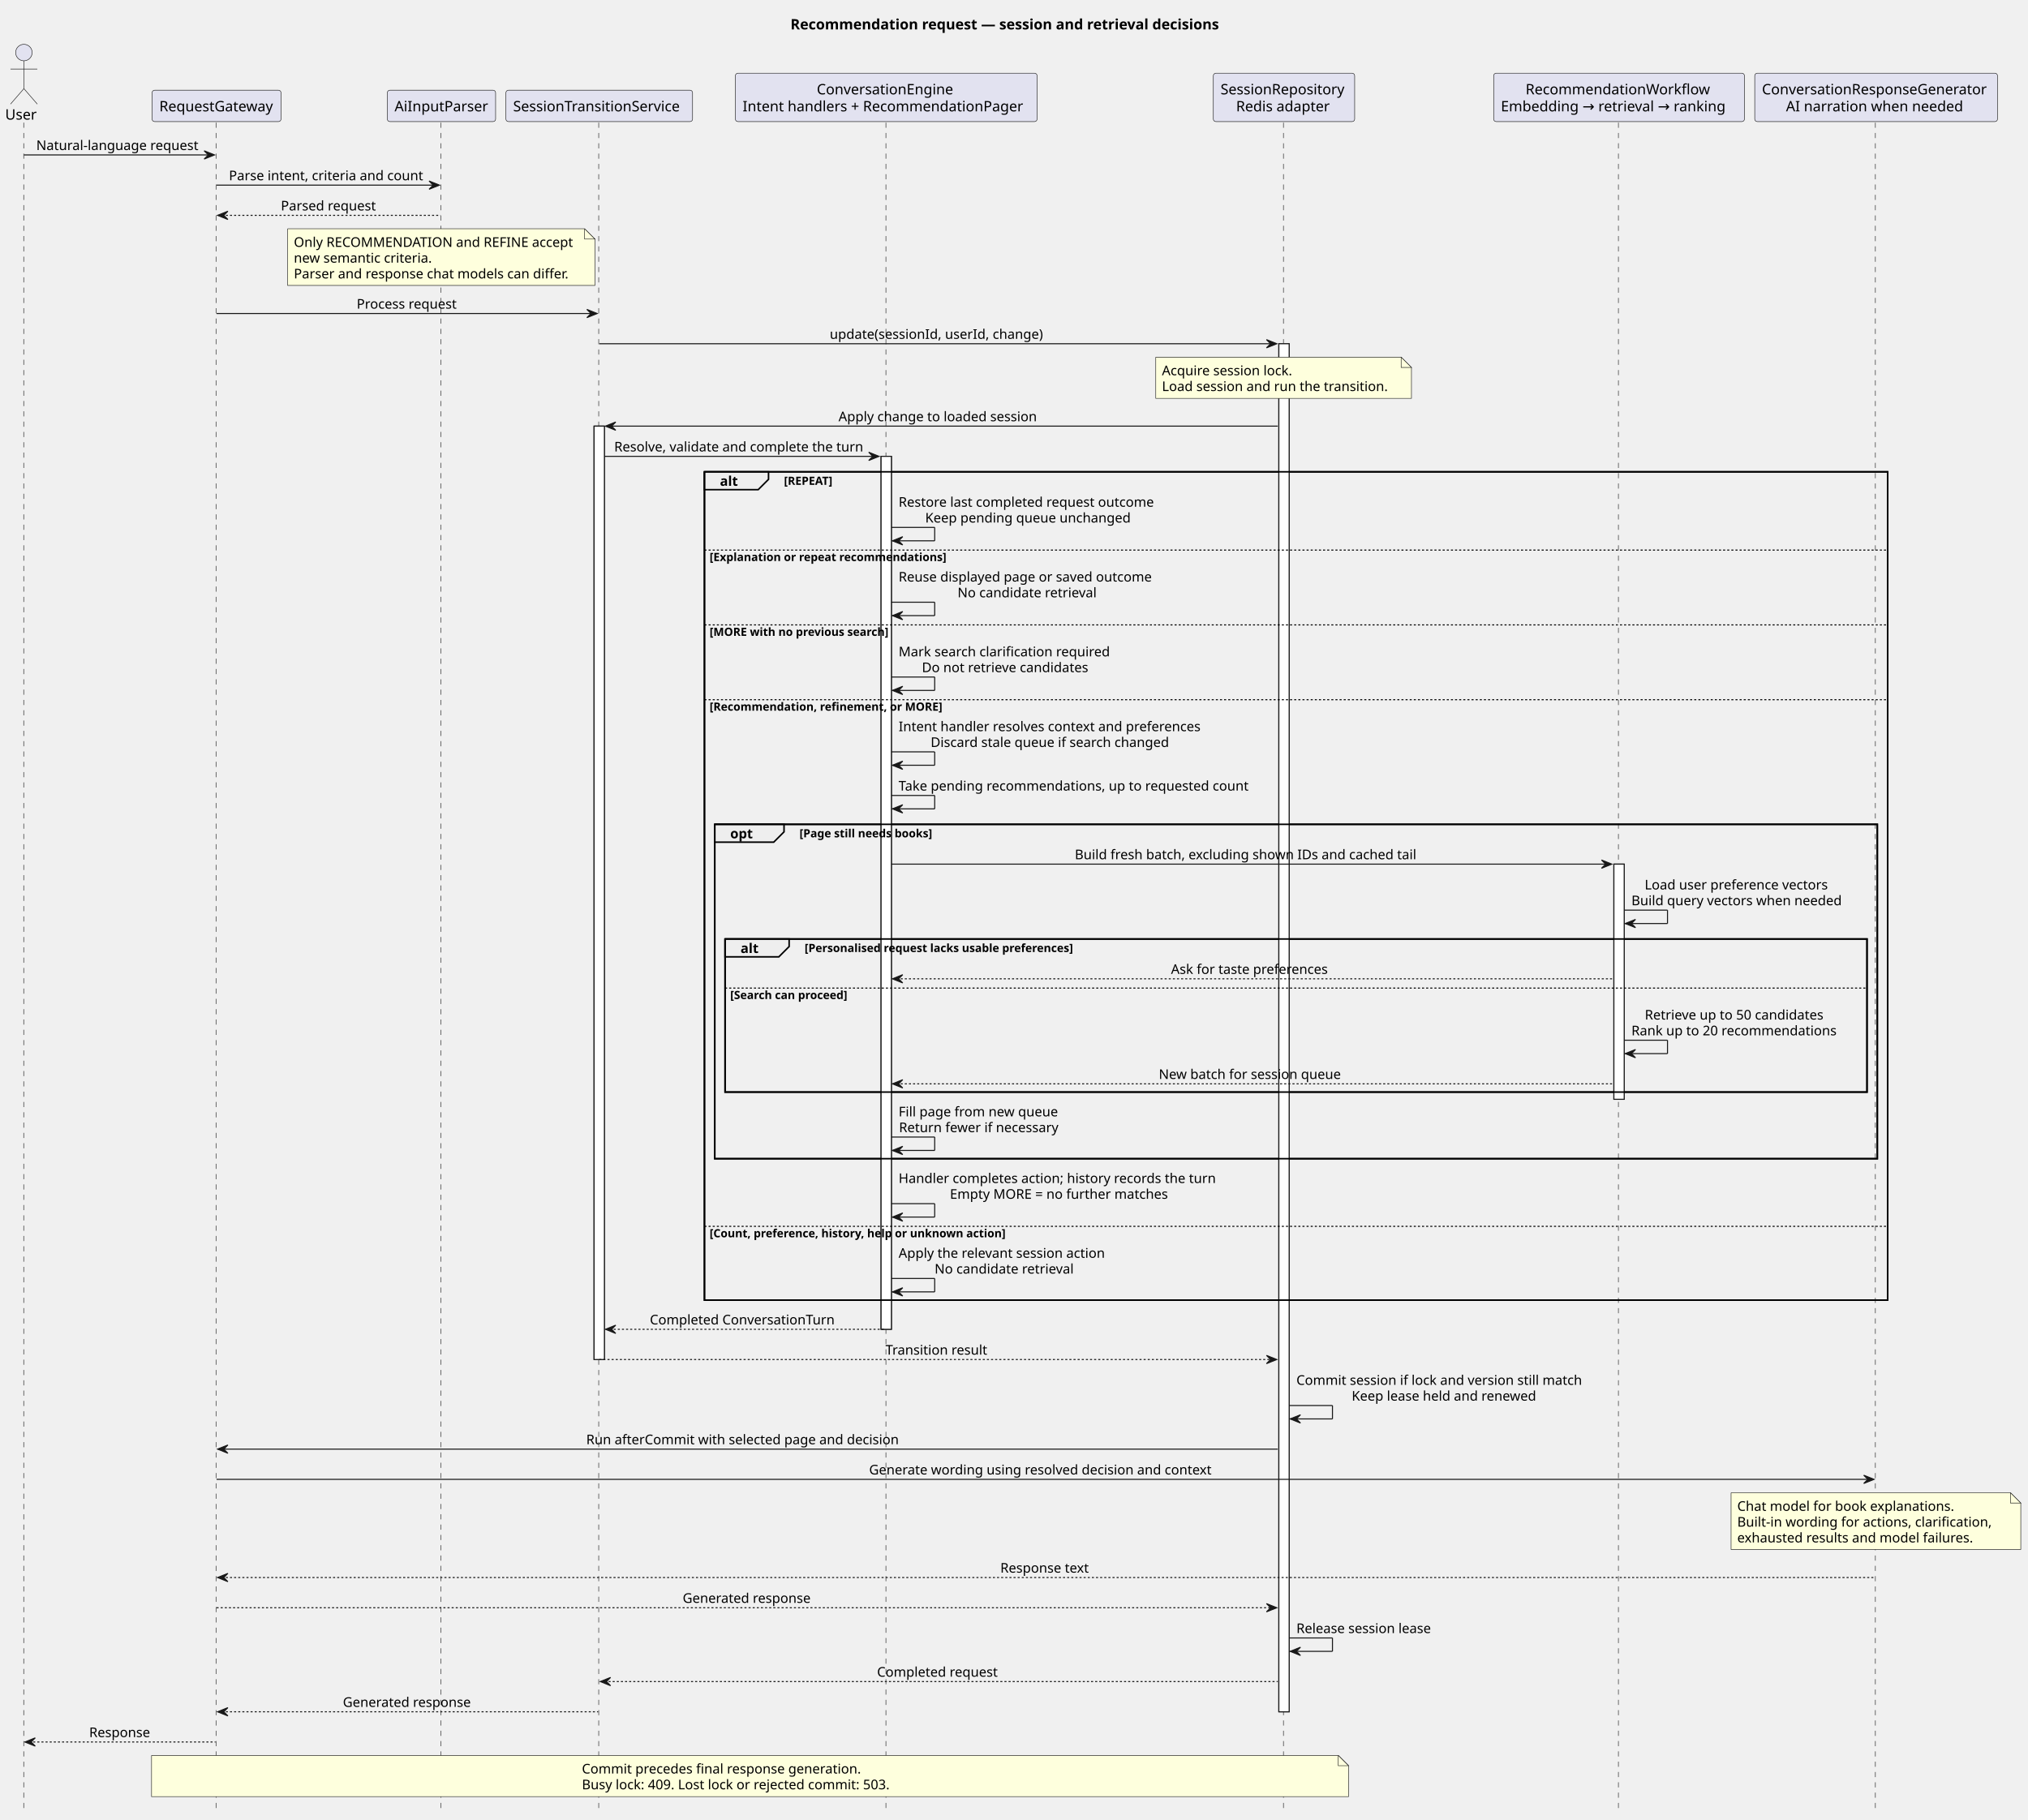
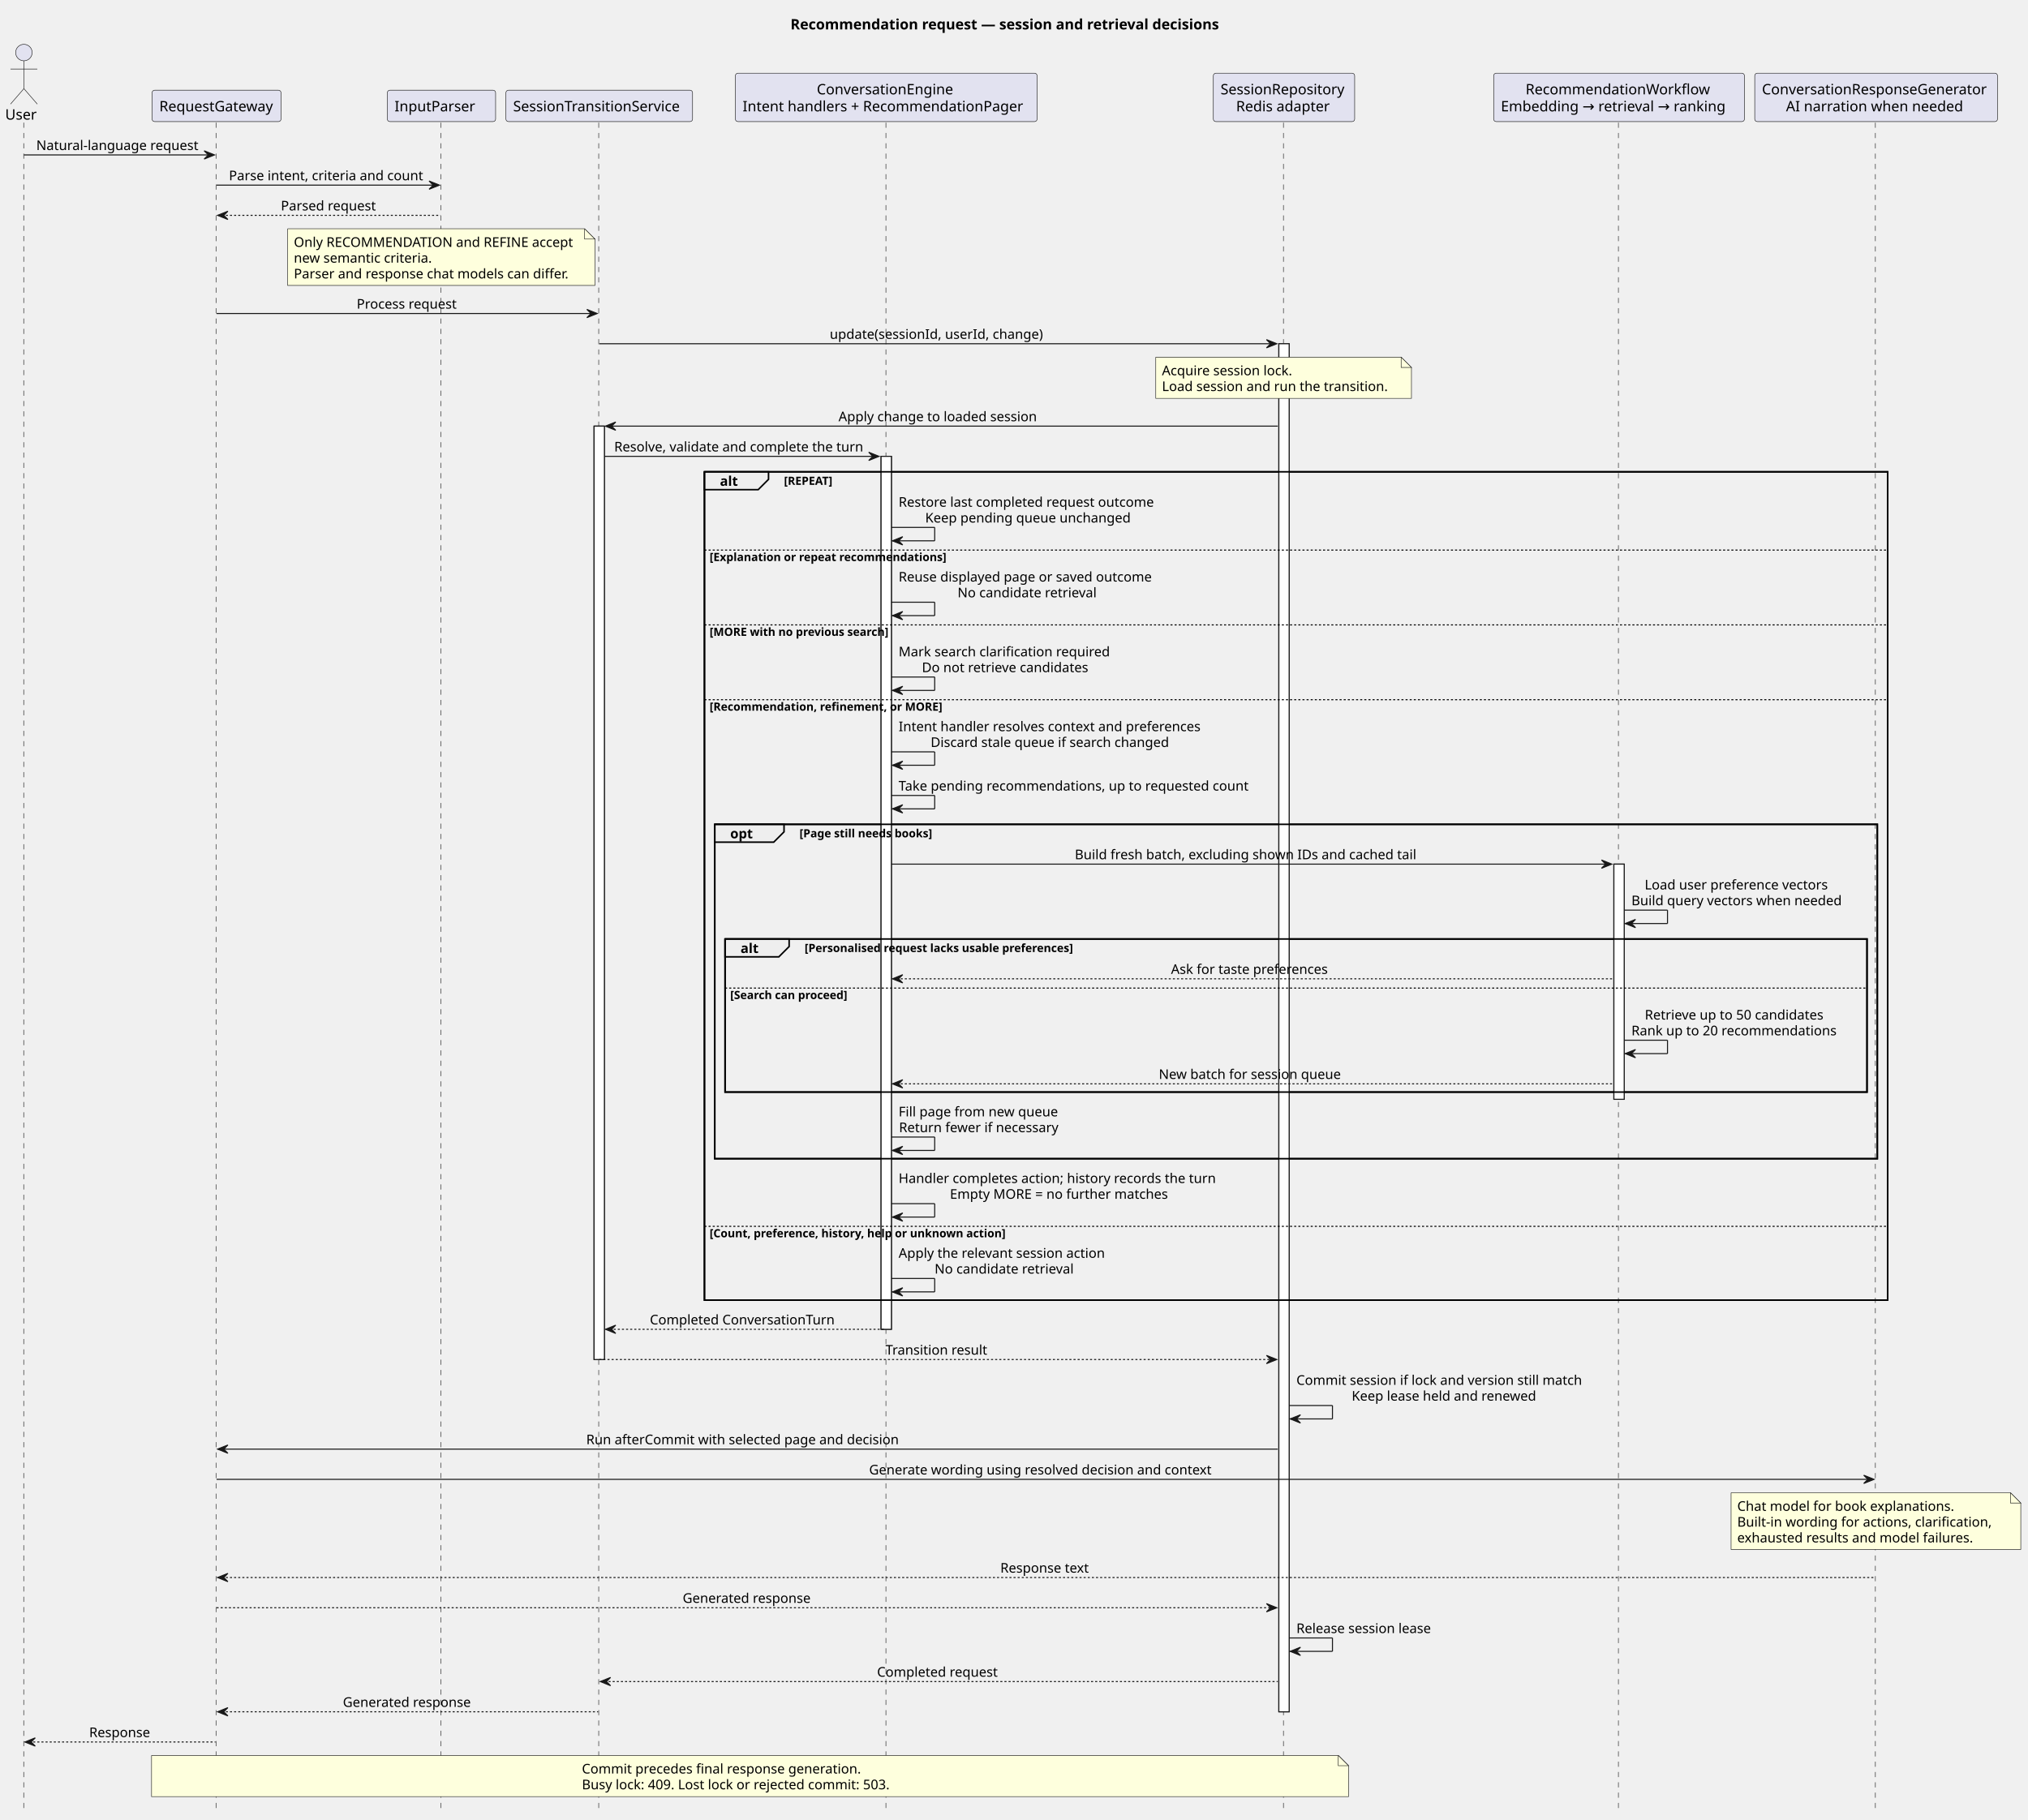
<svg xmlns="http://www.w3.org/2000/svg" contentStyleType="text/css" data-diagram-type="SEQUENCE" height="1765px" preserveAspectRatio="none" style="width:1967px;height:1765px;background:#FFFFFF;" version="1.1" viewBox="0 0 1967 1765" width="1967px" zoomAndPan="magnify">
  <defs />
  <g>
    <text fill="#000000" font-family="sans-serif" font-size="14" font-weight="bold" lengthAdjust="spacing" textLength="430.985" x="766.672" y="28.535">Recommendation request — session and retrieval decisions</text>
    <g>
      <rect fill="#FFFFFF" height="905.471" style="stroke:#181818;stroke-width:1;" width="10" x="576.219" y="413.393" />
    </g>
    <g>
      <rect fill="#FFFFFF" height="846.85" style="stroke:#181818;stroke-width:1;" width="10" x="854.581" y="442.703" />
    </g>
    <g>
      <rect fill="#FFFFFF" height="1327.129" style="stroke:#181818;stroke-width:1;" width="10" x="1240.38" y="333.461" />
    </g>
    <g>
      <rect fill="#FFFFFF" height="228.129" style="stroke:#181818;stroke-width:1;" width="10" x="1565.344" y="838.295" />
    </g>
    <rect fill="none" height="803.539" style="stroke:#000000;stroke-width:1.5;" width="1147.585" x="683.268" y="457.703" />
    <rect fill="none" height="324.371" style="stroke:#000000;stroke-width:1.5;" width="1127.585" x="693.268" y="799.674" />
    <rect fill="none" height="148.508" style="stroke:#000000;stroke-width:1.5;" width="1107.585" x="703.268" y="910.916" />
    <g>
      <rect fill="#000000" fill-opacity="0" height="1639.545" width="8" x="19.183" y="118.977" />
      <line style="stroke:#181818;stroke-width:0.5;stroke-dasharray:5.0,5.0;" x1="23" x2="23" y1="118.977" y2="1758.522" />
    </g>
    <g>
      <rect fill="#000000" fill-opacity="0" height="1639.545" width="8" x="206.038" y="118.977" />
      <line style="stroke:#181818;stroke-width:0.5;stroke-dasharray:5.0,5.0;" x1="209.517" x2="209.517" y1="118.977" y2="1758.522" />
    </g>
    <g>
      <rect fill="#000000" fill-opacity="0" height="1639.545" width="8" x="424.188" y="118.977" />
      <line style="stroke:#181818;stroke-width:0.5;stroke-dasharray:5.0,5.0;" x1="427.674" x2="427.674" y1="118.977" y2="1758.522" />
    </g>
    <g>
      <rect fill="#000000" fill-opacity="0" height="1639.545" width="8" x="577.219" y="118.977" />
      <line style="stroke:#181818;stroke-width:0.5;stroke-dasharray:5.0,5.0;" x1="580.701" x2="580.701" y1="118.977" y2="1758.522" />
    </g>
    <g>
      <rect fill="#000000" fill-opacity="0" height="1639.545" width="8" x="855.581" y="118.977" />
      <line style="stroke:#181818;stroke-width:0.5;stroke-dasharray:5.0,5.0;" x1="859.268" x2="859.268" y1="118.977" y2="1758.522" />
    </g>
    <g>
      <rect fill="#000000" fill-opacity="0" height="1639.545" width="8" x="1241.38" y="118.977" />
      <line style="stroke:#181818;stroke-width:0.5;stroke-dasharray:5.0,5.0;" x1="1244.843" x2="1244.843" y1="118.977" y2="1758.522" />
    </g>
    <g>
      <rect fill="#000000" fill-opacity="0" height="1639.545" width="8" x="1566.344" y="118.977" />
      <line style="stroke:#181818;stroke-width:0.5;stroke-dasharray:5.0,5.0;" x1="1569.726" x2="1569.726" y1="118.977" y2="1758.522" />
    </g>
    <g>
      <rect fill="#000000" fill-opacity="0" height="1639.545" width="8" x="1815.684" y="118.977" />
      <line style="stroke:#181818;stroke-width:0.5;stroke-dasharray:5.0,5.0;" x1="1818.962" x2="1818.962" y1="118.977" y2="1758.522" />
    </g>
    <g class="participant participant-head" data-participant="User">
      <text fill="#000000" font-family="sans-serif" font-size="14" lengthAdjust="spacing" textLength="30.365" x="5" y="116.023">User</text>
      <ellipse cx="23.183" cy="50.988" fill="#E2E2F0" rx="8" ry="8" style="stroke:#181818;stroke-width:0.5;" />
      <path d="M23.183,58.988 L23.183,85.988 M10.183,66.988 L36.183,66.988 M23.183,85.988 L10.183,100.988 M23.183,85.988 L36.183,100.988" fill="none" style="stroke:#181818;stroke-width:0.5;" />
    </g>
    <g class="participant participant-head" data-participant="Gateway">
      <rect fill="#E2E2F0" height="30.488" rx="2.5" ry="2.5" style="stroke:#181818;stroke-width:0.5;" width="125.043" x="147.517" y="87.488" />
      <text fill="#000000" font-family="sans-serif" font-size="14" lengthAdjust="spacing" textLength="111.043" x="154.517" y="108.023">RequestGateway</text>
    </g>
    <g class="participant participant-head" data-participant="Parser">
      <rect fill="#E2E2F0" height="30.488" rx="2.5" ry="2.5" style="stroke:#181818;stroke-width:0.5;" width="105.027" x="375.674" y="87.488" />
-       <text fill="#000000" font-family="sans-serif" font-size="14" lengthAdjust="spacing" textLength="91.027" x="382.674" y="108.023">AiInputParser</text>
+       <text fill="#000000" font-family="sans-serif" font-size="14" lengthAdjust="spacing" textLength="91.027" x="382.674" y="108.023">InputParser</text>
    </g>
    <g class="participant participant-head" data-participant="Transition">
      <rect fill="#E2E2F0" height="30.488" rx="2.5" ry="2.5" style="stroke:#181818;stroke-width:0.5;" width="181.036" x="490.701" y="87.488" />
      <text fill="#000000" font-family="sans-serif" font-size="14" lengthAdjust="spacing" textLength="167.036" x="497.701" y="108.023">SessionTransitionService</text>
    </g>
    <g class="participant participant-head" data-participant="Engine">
      <rect fill="#E2E2F0" height="46.977" rx="2.5" ry="2.5" style="stroke:#181818;stroke-width:0.5;" width="292.626" x="713.268" y="71" />
      <text fill="#000000" font-family="sans-serif" font-size="14" lengthAdjust="spacing" textLength="134.73" x="792.216" y="91.535">ConversationEngine</text>
      <text fill="#000000" font-family="sans-serif" font-size="14" lengthAdjust="spacing" textLength="278.626" x="720.268" y="108.023">Intent handlers + RecommendationPager</text>
    </g>
    <g class="participant participant-head" data-participant="Sessions">
      <rect fill="#E2E2F0" height="46.977" rx="2.5" ry="2.5" style="stroke:#181818;stroke-width:0.5;" width="137.074" x="1176.843" y="71" />
      <text fill="#000000" font-family="sans-serif" font-size="14" lengthAdjust="spacing" textLength="123.074" x="1183.843" y="91.535">SessionRepository</text>
      <text fill="#000000" font-family="sans-serif" font-size="14" lengthAdjust="spacing" textLength="92.928" x="1198.917" y="108.023">Redis adapter</text>
    </g>
    <g class="participant participant-head" data-participant="Workflow">
      <rect fill="#E2E2F0" height="46.977" rx="2.5" ry="2.5" style="stroke:#181818;stroke-width:0.5;" width="243.236" x="1448.726" y="71" />
      <text fill="#000000" font-family="sans-serif" font-size="14" lengthAdjust="spacing" textLength="181.234" x="1479.727" y="91.535">RecommendationWorkflow</text>
      <text fill="#000000" font-family="sans-serif" font-size="14" lengthAdjust="spacing" textLength="229.236" x="1455.726" y="108.023">Embedding → retrieval → ranking</text>
    </g>
    <g class="participant participant-head" data-participant="Response">
      <rect fill="#E2E2F0" height="46.977" rx="2.5" ry="2.5" style="stroke:#181818;stroke-width:0.5;" width="235.443" x="1701.962" y="71" />
      <text fill="#000000" font-family="sans-serif" font-size="14" lengthAdjust="spacing" textLength="221.443" x="1708.962" y="91.535">ConversationResponseGenerator</text>
      <text fill="#000000" font-family="sans-serif" font-size="14" lengthAdjust="spacing" textLength="174.836" x="1732.266" y="108.023">AI narration when needed</text>
    </g>
    <g>
      <rect fill="#FFFFFF" height="905.471" style="stroke:#181818;stroke-width:1;" width="10" x="576.219" y="413.393" />
    </g>
    <g>
      <rect fill="#FFFFFF" height="846.85" style="stroke:#181818;stroke-width:1;" width="10" x="854.581" y="442.703" />
    </g>
    <g>
      <rect fill="#FFFFFF" height="1327.129" style="stroke:#181818;stroke-width:1;" width="10" x="1240.38" y="333.461" />
    </g>
    <g>
      <rect fill="#FFFFFF" height="228.129" style="stroke:#181818;stroke-width:1;" width="10" x="1565.344" y="838.295" />
    </g>
    <g class="message" data-participant-1="User" data-participant-2="Gateway">
      <polygon fill="#181818" points="198.038,146.287,208.038,150.287,198.038,154.287,202.038,150.287" style="stroke:#181818;stroke-width:1;" />
      <line style="stroke:#181818;stroke-width:1;" x1="23.183" x2="204.038" y1="150.287" y2="150.287" />
      <text fill="#000000" font-family="sans-serif" font-size="13" lengthAdjust="spacing" textLength="162.856" x="35.183" y="145.545">Natural-language request</text>
    </g>
    <g class="message" data-participant-1="Gateway" data-participant-2="Parser">
      <polygon fill="#181818" points="416.188,175.598,426.188,179.598,416.188,183.598,420.188,179.598" style="stroke:#181818;stroke-width:1;" />
      <line style="stroke:#181818;stroke-width:1;" x1="210.038" x2="422.188" y1="179.598" y2="179.598" />
      <text fill="#000000" font-family="sans-serif" font-size="13" lengthAdjust="spacing" textLength="194.149" x="222.038" y="174.856">Parse intent, criteria and count</text>
    </g>
    <g class="message" data-participant-1="Parser" data-participant-2="Gateway">
      <polygon fill="#181818" points="221.038,204.908,211.038,208.908,221.038,212.908,217.038,208.908" style="stroke:#181818;stroke-width:1;" />
      <line style="stroke:#181818;stroke-width:1;stroke-dasharray:2.0,2.0;" x1="215.038" x2="427.188" y1="208.908" y2="208.908" />
      <text fill="#000000" font-family="sans-serif" font-size="13" lengthAdjust="spacing" textLength="93.393" x="272.416" y="204.166">Parsed request</text>
    </g>
    <path d="M279,221.908 L279,276.908 L577,276.908 L577,231.908 L567,221.908 L279,221.908" fill="#FEFFDD" style="stroke:#181818;stroke-width:0.5;" />
    <path d="M567,221.908 L567,231.908 L577,231.908 L567,221.908" fill="#FEFFDD" style="stroke:#181818;stroke-width:0.5;" />
    <text fill="#000000" font-family="sans-serif" font-size="13" lengthAdjust="spacing" textLength="275.793" x="285" y="239.477">Only RECOMMENDATION and REFINE accept</text>
    <text fill="#000000" font-family="sans-serif" font-size="13" lengthAdjust="spacing" textLength="138.296" x="285" y="254.787">new semantic criteria.</text>
    <text fill="#000000" font-family="sans-serif" font-size="13" lengthAdjust="spacing" textLength="277.056" x="285" y="270.098">Parser and response chat models can differ.</text>
    <g class="message" data-participant-1="Gateway" data-participant-2="Transition">
      <polygon fill="#181818" points="569.219,300.15,579.219,304.15,569.219,308.15,573.219,304.15" style="stroke:#181818;stroke-width:1;" />
      <line style="stroke:#181818;stroke-width:1;" x1="210.038" x2="575.219" y1="304.15" y2="304.15" />
      <text fill="#000000" font-family="sans-serif" font-size="13" lengthAdjust="spacing" textLength="99.303" x="345.977" y="299.408">Process request</text>
    </g>
    <g class="message" data-participant-1="Transition" data-participant-2="Sessions">
      <polygon fill="#181818" points="1228.38,329.461,1238.38,333.461,1228.38,337.461,1232.38,333.461" style="stroke:#181818;stroke-width:1;" />
      <line style="stroke:#181818;stroke-width:1;" x1="581.219" x2="1234.38" y1="333.461" y2="333.461" />
      <text fill="#000000" font-family="sans-serif" font-size="13" lengthAdjust="spacing" textLength="211.993" x="804.803" y="328.719">update(sessionId, userId, change)</text>
    </g>
    <path d="M1121,346.461 L1121,386.461 L1369,386.461 L1369,356.461 L1359,346.461 L1121,346.461" fill="#FEFFDD" style="stroke:#181818;stroke-width:0.5;" />
    <path d="M1359,346.461 L1359,356.461 L1369,356.461 L1359,346.461" fill="#FEFFDD" style="stroke:#181818;stroke-width:0.5;" />
    <text fill="#000000" font-family="sans-serif" font-size="13" lengthAdjust="spacing" textLength="133.472" x="1127" y="364.029">Acquire session lock.</text>
    <text fill="#000000" font-family="sans-serif" font-size="13" lengthAdjust="spacing" textLength="227.436" x="1127" y="379.34">Load session and run the transition.</text>
    <g class="message" data-participant-1="Sessions" data-participant-2="Transition">
      <polygon fill="#181818" points="597.219,409.393,587.219,413.393,597.219,417.393,593.219,413.393" style="stroke:#181818;stroke-width:1;" />
      <line style="stroke:#181818;stroke-width:1;" x1="591.219" x2="1239.38" y1="413.393" y2="413.393" />
      <text fill="#000000" font-family="sans-serif" font-size="13" lengthAdjust="spacing" textLength="199.97" x="813.315" y="408.65">Apply change to loaded session</text>
    </g>
    <g class="message" data-participant-1="Transition" data-participant-2="Engine">
      <polygon fill="#181818" points="842.581,438.703,852.581,442.703,842.581,446.703,846.581,442.703" style="stroke:#181818;stroke-width:1;" />
      <line style="stroke:#181818;stroke-width:1;" x1="586.219" x2="848.581" y1="442.703" y2="442.703" />
      <text fill="#000000" font-family="sans-serif" font-size="13" lengthAdjust="spacing" textLength="249.361" x="595.719" y="437.961">Resolve, validate and complete the turn</text>
    </g>
    <path d="M683.268,457.703 L745.406,457.703 L745.406,465.014 L735.406,475.014 L683.268,475.014 L683.268,457.703" fill="#EEEEEE" style="stroke:#000000;stroke-width:1.5;" />
    <rect fill="none" height="803.539" style="stroke:#000000;stroke-width:1.5;" width="1147.585" x="683.268" y="457.703" />
    <text fill="#000000" font-family="sans-serif" font-size="13" font-weight="bold" lengthAdjust="spacing" textLength="17.139" x="698.268" y="471.272">alt</text>
    <text fill="#000000" font-family="sans-serif" font-size="11" font-weight="bold" lengthAdjust="spacing" textLength="51.391" x="760.406" y="470.338">[REPEAT]</text>
    <g class="message" data-participant-1="Engine" data-participant-2="Engine">
      <line style="stroke:#181818;stroke-width:1;" x1="864.581" x2="906.581" y1="511.635" y2="511.635" />
      <line style="stroke:#181818;stroke-width:1;" x1="906.581" x2="906.581" y1="511.635" y2="524.635" />
      <line style="stroke:#181818;stroke-width:1;" x1="865.581" x2="906.581" y1="524.635" y2="524.635" />
      <polygon fill="#181818" points="875.581,520.635,865.581,524.635,875.581,528.635,871.581,524.635" style="stroke:#181818;stroke-width:1;" />
      <text fill="#000000" font-family="sans-serif" font-size="13" lengthAdjust="spacing" textLength="255.112" x="871.581" y="491.582">Restore last completed request outcome</text>
      <text fill="#000000" font-family="sans-serif" font-size="13" lengthAdjust="spacing" textLength="203.544" x="897.365" y="506.893">Keep pending queue unchanged</text>
    </g>
    <line style="stroke:#000000;stroke-width:1;stroke-dasharray:2.0,2.0;" x1="683.268" x2="1830.852" y1="533.635" y2="533.635" />
    <text fill="#000000" font-family="sans-serif" font-size="11" font-weight="bold" lengthAdjust="spacing" textLength="235.163" x="688.268" y="544.269">[Explanation or repeat recommendations]</text>
    <g class="message" data-participant-1="Engine" data-participant-2="Engine">
      <line style="stroke:#181818;stroke-width:1;" x1="864.581" x2="906.581" y1="584.211" y2="584.211" />
      <line style="stroke:#181818;stroke-width:1;" x1="906.581" x2="906.581" y1="584.211" y2="597.211" />
      <line style="stroke:#181818;stroke-width:1;" x1="865.581" x2="906.581" y1="597.211" y2="597.211" />
      <polygon fill="#181818" points="875.581,593.211,865.581,597.211,875.581,601.211,871.581,597.211" style="stroke:#181818;stroke-width:1;" />
      <text fill="#000000" font-family="sans-serif" font-size="13" lengthAdjust="spacing" textLength="252.783" x="871.581" y="564.158">Reuse displayed page or saved outcome</text>
      <text fill="#000000" font-family="sans-serif" font-size="13" lengthAdjust="spacing" textLength="138.538" x="928.703" y="579.469">No candidate retrieval</text>
    </g>
    <line style="stroke:#000000;stroke-width:1;stroke-dasharray:2.0,2.0;" x1="683.268" x2="1830.852" y1="606.211" y2="606.211" />
    <text fill="#000000" font-family="sans-serif" font-size="11" font-weight="bold" lengthAdjust="spacing" textLength="181.409" x="688.268" y="616.846">[MORE with no previous search]</text>
    <g class="message" data-participant-1="Engine" data-participant-2="Engine">
      <line style="stroke:#181818;stroke-width:1;" x1="864.581" x2="906.581" y1="656.787" y2="656.787" />
      <line style="stroke:#181818;stroke-width:1;" x1="906.581" x2="906.581" y1="656.787" y2="669.787" />
      <line style="stroke:#181818;stroke-width:1;" x1="865.581" x2="906.581" y1="669.787" y2="669.787" />
      <polygon fill="#181818" points="875.581,665.787,865.581,669.787,875.581,673.787,871.581,669.787" style="stroke:#181818;stroke-width:1;" />
      <text fill="#000000" font-family="sans-serif" font-size="13" lengthAdjust="spacing" textLength="211.764" x="871.581" y="636.734">Mark search clarification required</text>
      <text fill="#000000" font-family="sans-serif" font-size="13" lengthAdjust="spacing" textLength="166.632" x="894.146" y="652.045">Do not retrieve candidates</text>
    </g>
    <line style="stroke:#000000;stroke-width:1;stroke-dasharray:2.0,2.0;" x1="683.268" x2="1830.852" y1="678.787" y2="678.787" />
    <text fill="#000000" font-family="sans-serif" font-size="11" font-weight="bold" lengthAdjust="spacing" textLength="229.732" x="688.268" y="689.422">[Recommendation, refinement, or MORE]</text>
    <g class="message" data-participant-1="Engine" data-participant-2="Engine">
      <line style="stroke:#181818;stroke-width:1;" x1="864.581" x2="906.581" y1="729.363" y2="729.363" />
      <line style="stroke:#181818;stroke-width:1;" x1="906.581" x2="906.581" y1="729.363" y2="742.363" />
      <line style="stroke:#181818;stroke-width:1;" x1="865.581" x2="906.581" y1="742.363" y2="742.363" />
      <polygon fill="#181818" points="875.581,738.363,865.581,742.363,875.581,746.363,871.581,742.363" style="stroke:#181818;stroke-width:1;" />
      <text fill="#000000" font-family="sans-serif" font-size="13" lengthAdjust="spacing" textLength="301.768" x="871.581" y="709.311">Intent handler resolves context and preferences</text>
      <text fill="#000000" font-family="sans-serif" font-size="13" lengthAdjust="spacing" textLength="239.637" x="902.646" y="724.621">Discard stale queue if search changed</text>
    </g>
    <g class="message" data-participant-1="Engine" data-participant-2="Engine">
      <line style="stroke:#181818;stroke-width:1;" x1="864.581" x2="906.581" y1="771.674" y2="771.674" />
      <line style="stroke:#181818;stroke-width:1;" x1="906.581" x2="906.581" y1="771.674" y2="784.674" />
      <line style="stroke:#181818;stroke-width:1;" x1="865.581" x2="906.581" y1="784.674" y2="784.674" />
      <polygon fill="#181818" points="875.581,780.674,865.581,784.674,875.581,788.674,871.581,784.674" style="stroke:#181818;stroke-width:1;" />
      <text fill="#000000" font-family="sans-serif" font-size="13" lengthAdjust="spacing" textLength="351.8" x="871.581" y="766.932">Take pending recommendations, up to requested count</text>
    </g>
    <path d="M693.268,799.674 L760.453,799.674 L760.453,806.984 L750.453,816.984 L693.268,816.984 L693.268,799.674" fill="#EEEEEE" style="stroke:#000000;stroke-width:1.5;" />
    <rect fill="none" height="324.371" style="stroke:#000000;stroke-width:1.5;" width="1127.585" x="693.268" y="799.674" />
    <text fill="#000000" font-family="sans-serif" font-size="13" font-weight="bold" lengthAdjust="spacing" textLength="22.185" x="708.268" y="813.242">opt</text>
    <text fill="#000000" font-family="sans-serif" font-size="11" font-weight="bold" lengthAdjust="spacing" textLength="135.497" x="775.453" y="812.309">[Page still needs books]</text>
    <g class="message" data-participant-1="Engine" data-participant-2="Workflow">
      <polygon fill="#181818" points="1553.344,834.295,1563.344,838.295,1553.344,842.295,1557.344,838.295" style="stroke:#181818;stroke-width:1;" />
      <line style="stroke:#181818;stroke-width:1;" x1="864.581" x2="1559.344" y1="838.295" y2="838.295" />
      <text fill="#000000" font-family="sans-serif" font-size="13" lengthAdjust="spacing" textLength="344.913" x="1042.506" y="833.553">Build fresh batch, excluding shown IDs and cached tail</text>
    </g>
    <g class="message" data-participant-1="Workflow" data-participant-2="Workflow">
      <line style="stroke:#181818;stroke-width:1;" x1="1575.344" x2="1617.344" y1="882.916" y2="882.916" />
      <line style="stroke:#181818;stroke-width:1;" x1="1617.344" x2="1617.344" y1="882.916" y2="895.916" />
      <line style="stroke:#181818;stroke-width:1;" x1="1576.344" x2="1617.344" y1="895.916" y2="895.916" />
      <polygon fill="#181818" points="1586.344,891.916,1576.344,895.916,1586.344,899.916,1582.344,895.916" style="stroke:#181818;stroke-width:1;" />
      <text fill="#000000" font-family="sans-serif" font-size="13" lengthAdjust="spacing" textLength="182.597" x="1595.186" y="862.863">Load user preference vectors</text>
      <text fill="#000000" font-family="sans-serif" font-size="13" lengthAdjust="spacing" textLength="208.279" x="1582.344" y="878.174">Build query vectors when needed</text>
    </g>
    <path d="M703.268,910.916 L765.406,910.916 L765.406,918.227 L755.406,928.227 L703.268,928.227 L703.268,910.916" fill="#EEEEEE" style="stroke:#000000;stroke-width:1.5;" />
    <rect fill="none" height="148.508" style="stroke:#000000;stroke-width:1.5;" width="1107.585" x="703.268" y="910.916" />
    <text fill="#000000" font-family="sans-serif" font-size="13" font-weight="bold" lengthAdjust="spacing" textLength="17.139" x="718.268" y="924.484">alt</text>
    <text fill="#000000" font-family="sans-serif" font-size="11" font-weight="bold" lengthAdjust="spacing" textLength="271.203" x="780.406" y="923.551">[Personalised request lacks usable preferences]</text>
    <g class="message" data-participant-1="Workflow" data-participant-2="Engine">
      <polygon fill="#181818" points="875.581,945.537,865.581,949.537,875.581,953.537,871.581,949.537" style="stroke:#181818;stroke-width:1;" />
      <line style="stroke:#181818;stroke-width:1;stroke-dasharray:2.0,2.0;" x1="869.581" x2="1564.344" y1="949.537" y2="949.537" />
      <text fill="#000000" font-family="sans-serif" font-size="13" lengthAdjust="spacing" textLength="158.317" x="1135.804" y="944.795">Ask for taste preferences</text>
    </g>
    <line style="stroke:#000000;stroke-width:1;stroke-dasharray:2.0,2.0;" x1="703.268" x2="1810.852" y1="958.537" y2="958.537" />
    <text fill="#000000" font-family="sans-serif" font-size="11" font-weight="bold" lengthAdjust="spacing" textLength="117.573" x="708.268" y="969.172">[Search can proceed]</text>
    <g class="message" data-participant-1="Workflow" data-participant-2="Workflow">
      <line style="stroke:#181818;stroke-width:1;" x1="1575.344" x2="1617.344" y1="1009.113" y2="1009.113" />
      <line style="stroke:#181818;stroke-width:1;" x1="1617.344" x2="1617.344" y1="1009.113" y2="1022.113" />
      <line style="stroke:#181818;stroke-width:1;" x1="1576.344" x2="1617.344" y1="1022.113" y2="1022.113" />
      <polygon fill="#181818" points="1586.344,1018.113,1576.344,1022.113,1586.344,1026.113,1582.344,1022.113" style="stroke:#181818;stroke-width:1;" />
      <text fill="#000000" font-family="sans-serif" font-size="13" lengthAdjust="spacing" textLength="180.546" x="1595.325" y="989.061">Retrieve up to 50 candidates</text>
      <text fill="#000000" font-family="sans-serif" font-size="13" lengthAdjust="spacing" textLength="206.508" x="1582.344" y="1004.371">Rank up to 20 recommendations</text>
    </g>
    <g class="message" data-participant-1="Workflow" data-participant-2="Engine">
      <polygon fill="#181818" points="875.581,1047.424,865.581,1051.424,875.581,1055.424,871.581,1051.424" style="stroke:#181818;stroke-width:1;" />
      <line style="stroke:#181818;stroke-width:1;stroke-dasharray:2.0,2.0;" x1="869.581" x2="1564.344" y1="1051.424" y2="1051.424" />
      <text fill="#000000" font-family="sans-serif" font-size="13" lengthAdjust="spacing" textLength="182.089" x="1123.918" y="1046.682">New batch for session queue</text>
    </g>
    <g class="message" data-participant-1="Engine" data-participant-2="Engine">
      <line style="stroke:#181818;stroke-width:1;" x1="864.581" x2="906.581" y1="1103.045" y2="1103.045" />
      <line style="stroke:#181818;stroke-width:1;" x1="906.581" x2="906.581" y1="1103.045" y2="1116.045" />
      <line style="stroke:#181818;stroke-width:1;" x1="865.581" x2="906.581" y1="1116.045" y2="1116.045" />
      <polygon fill="#181818" points="875.581,1112.045,865.581,1116.045,875.581,1120.045,871.581,1116.045" style="stroke:#181818;stroke-width:1;" />
      <text fill="#000000" font-family="sans-serif" font-size="13" lengthAdjust="spacing" textLength="159.758" x="871.581" y="1082.992">Fill page from new queue</text>
      <text fill="#000000" font-family="sans-serif" font-size="13" lengthAdjust="spacing" textLength="159.015" x="871.952" y="1098.303">Return fewer if necessary</text>
    </g>
    <g class="message" data-participant-1="Engine" data-participant-2="Engine">
      <line style="stroke:#181818;stroke-width:1;" x1="864.581" x2="906.581" y1="1167.666" y2="1167.666" />
      <line style="stroke:#181818;stroke-width:1;" x1="906.581" x2="906.581" y1="1167.666" y2="1180.666" />
      <line style="stroke:#181818;stroke-width:1;" x1="865.581" x2="906.581" y1="1180.666" y2="1180.666" />
      <polygon fill="#181818" points="875.581,1176.666,865.581,1180.666,875.581,1184.666,871.581,1180.666" style="stroke:#181818;stroke-width:1;" />
      <text fill="#000000" font-family="sans-serif" font-size="13" lengthAdjust="spacing" textLength="318.538" x="871.581" y="1147.613">Handler completes action; history records the turn</text>
      <text fill="#000000" font-family="sans-serif" font-size="13" lengthAdjust="spacing" textLength="218.969" x="921.365" y="1162.924">Empty MORE = no further matches</text>
    </g>
    <line style="stroke:#000000;stroke-width:1;stroke-dasharray:2.0,2.0;" x1="683.268" x2="1830.852" y1="1189.666" y2="1189.666" />
    <text fill="#000000" font-family="sans-serif" font-size="11" font-weight="bold" lengthAdjust="spacing" textLength="295.996" x="688.268" y="1200.301">[Count, preference, history, help or unknown action]</text>
    <g class="message" data-participant-1="Engine" data-participant-2="Engine">
      <line style="stroke:#181818;stroke-width:1;" x1="864.581" x2="906.581" y1="1240.242" y2="1240.242" />
      <line style="stroke:#181818;stroke-width:1;" x1="906.581" x2="906.581" y1="1240.242" y2="1253.242" />
      <line style="stroke:#181818;stroke-width:1;" x1="865.581" x2="906.581" y1="1253.242" y2="1253.242" />
      <polygon fill="#181818" points="875.581,1249.242,865.581,1253.242,875.581,1257.242,871.581,1253.242" style="stroke:#181818;stroke-width:1;" />
      <text fill="#000000" font-family="sans-serif" font-size="13" lengthAdjust="spacing" textLength="208.356" x="871.581" y="1220.189">Apply the relevant session action</text>
      <text fill="#000000" font-family="sans-serif" font-size="13" lengthAdjust="spacing" textLength="138.538" x="906.49" y="1235.5">No candidate retrieval</text>
    </g>
    <g class="message" data-participant-1="Engine" data-participant-2="Transition">
      <polygon fill="#181818" points="597.219,1285.553,587.219,1289.553,597.219,1293.553,593.219,1289.553" style="stroke:#181818;stroke-width:1;" />
      <line style="stroke:#181818;stroke-width:1;stroke-dasharray:2.0,2.0;" x1="591.219" x2="858.581" y1="1289.553" y2="1289.553" />
      <text fill="#000000" font-family="sans-serif" font-size="13" lengthAdjust="spacing" textLength="185.193" x="630.303" y="1284.811">Completed ConversationTurn</text>
    </g>
    <g class="message" data-participant-1="Transition" data-participant-2="Sessions">
      <polygon fill="#181818" points="1228.38,1314.863,1238.38,1318.863,1228.38,1322.863,1232.38,1318.863" style="stroke:#181818;stroke-width:1;" />
      <line style="stroke:#181818;stroke-width:1;stroke-dasharray:2.0,2.0;" x1="581.219" x2="1234.38" y1="1318.863" y2="1318.863" />
      <text fill="#000000" font-family="sans-serif" font-size="13" lengthAdjust="spacing" textLength="103.835" x="858.882" y="1314.121">Transition result</text>
    </g>
    <g class="message" data-participant-1="Sessions" data-participant-2="Sessions">
      <line style="stroke:#181818;stroke-width:1;" x1="1250.38" x2="1292.38" y1="1363.484" y2="1363.484" />
      <line style="stroke:#181818;stroke-width:1;" x1="1292.38" x2="1292.38" y1="1363.484" y2="1376.484" />
      <line style="stroke:#181818;stroke-width:1;" x1="1251.38" x2="1292.38" y1="1376.484" y2="1376.484" />
      <polygon fill="#181818" points="1261.38,1372.484,1251.38,1376.484,1261.38,1380.484,1257.38,1376.484" style="stroke:#181818;stroke-width:1;" />
      <text fill="#000000" font-family="sans-serif" font-size="13" lengthAdjust="spacing" textLength="290.964" x="1257.38" y="1343.432">Commit session if lock and version still match</text>
      <text fill="#000000" font-family="sans-serif" font-size="13" lengthAdjust="spacing" textLength="183.65" x="1311.037" y="1358.742">Keep lease held and renewed</text>
    </g>
    <g class="message" data-participant-1="Sessions" data-participant-2="Gateway">
      <polygon fill="#181818" points="221.038,1401.795,211.038,1405.795,221.038,1409.795,217.038,1405.795" style="stroke:#181818;stroke-width:1;" />
      <line style="stroke:#181818;stroke-width:1;" x1="215.038" x2="1239.38" y1="1405.795" y2="1405.795" />
      <text fill="#000000" font-family="sans-serif" font-size="13" lengthAdjust="spacing" textLength="313.231" x="568.593" y="1401.053">Run afterCommit with selected page and decision</text>
    </g>
    <g class="message" data-participant-1="Gateway" data-participant-2="Response">
      <polygon fill="#181818" points="1807.684,1431.105,1817.684,1435.105,1807.684,1439.105,1811.684,1435.105" style="stroke:#181818;stroke-width:1;" />
      <line style="stroke:#181818;stroke-width:1;" x1="210.038" x2="1813.684" y1="1435.105" y2="1435.105" />
      <text fill="#000000" font-family="sans-serif" font-size="13" lengthAdjust="spacing" textLength="343.738" x="842.992" y="1430.363">Generate wording using resolved decision and context</text>
    </g>
    <path d="M1679,1448.105 L1679,1503.105 L1960,1503.105 L1960,1458.105 L1950,1448.105 L1679,1448.105" fill="#FEFFDD" style="stroke:#181818;stroke-width:0.5;" />
    <path d="M1950,1448.105 L1950,1458.105 L1960,1458.105 L1950,1448.105" fill="#FEFFDD" style="stroke:#181818;stroke-width:0.5;" />
    <text fill="#000000" font-family="sans-serif" font-size="13" lengthAdjust="spacing" textLength="219.692" x="1685" y="1465.674">Chat model for book explanations.</text>
    <text fill="#000000" font-family="sans-serif" font-size="13" lengthAdjust="spacing" textLength="260.33" x="1685" y="1480.984">Built-in wording for actions, clarification,</text>
    <text fill="#000000" font-family="sans-serif" font-size="13" lengthAdjust="spacing" textLength="237.98" x="1685" y="1496.295">exhausted results and model failures.</text>
    <g class="message" data-participant-1="Response" data-participant-2="Gateway">
      <polygon fill="#181818" points="221.038,1526.348,211.038,1530.348,221.038,1534.348,217.038,1530.348" style="stroke:#181818;stroke-width:1;" />
      <line style="stroke:#181818;stroke-width:1;stroke-dasharray:2.0,2.0;" x1="215.038" x2="1818.684" y1="1530.348" y2="1530.348" />
      <text fill="#000000" font-family="sans-serif" font-size="13" lengthAdjust="spacing" textLength="89.248" x="970.237" y="1525.605">Response text</text>
    </g>
    <g class="message" data-participant-1="Gateway" data-participant-2="Sessions">
      <polygon fill="#181818" points="1228.38,1555.658,1238.38,1559.658,1228.38,1563.658,1232.38,1559.658" style="stroke:#181818;stroke-width:1;" />
      <line style="stroke:#181818;stroke-width:1;stroke-dasharray:2.0,2.0;" x1="210.038" x2="1234.38" y1="1559.658" y2="1559.658" />
      <text fill="#000000" font-family="sans-serif" font-size="13" lengthAdjust="spacing" textLength="126.141" x="662.139" y="1554.916">Generated response</text>
    </g>
    <g class="message" data-participant-1="Sessions" data-participant-2="Sessions">
      <line style="stroke:#181818;stroke-width:1;" x1="1250.38" x2="1292.38" y1="1588.969" y2="1588.969" />
      <line style="stroke:#181818;stroke-width:1;" x1="1292.38" x2="1292.38" y1="1588.969" y2="1601.969" />
      <line style="stroke:#181818;stroke-width:1;" x1="1251.38" x2="1292.38" y1="1601.969" y2="1601.969" />
      <polygon fill="#181818" points="1261.38,1597.969,1251.38,1601.969,1261.38,1605.969,1257.38,1601.969" style="stroke:#181818;stroke-width:1;" />
      <text fill="#000000" font-family="sans-serif" font-size="13" lengthAdjust="spacing" textLength="134.723" x="1257.38" y="1584.227">Release session lease</text>
    </g>
    <g class="message" data-participant-1="Sessions" data-participant-2="Transition">
      <polygon fill="#181818" points="592.219,1627.279,582.219,1631.279,592.219,1635.279,588.219,1631.279" style="stroke:#181818;stroke-width:1;" />
      <line style="stroke:#181818;stroke-width:1;stroke-dasharray:2.0,2.0;" x1="586.219" x2="1239.38" y1="1631.279" y2="1631.279" />
      <text fill="#000000" font-family="sans-serif" font-size="13" lengthAdjust="spacing" textLength="120.244" x="850.678" y="1626.537">Completed request</text>
    </g>
    <g class="message" data-participant-1="Transition" data-participant-2="Gateway">
      <polygon fill="#181818" points="221.038,1656.59,211.038,1660.59,221.038,1664.59,217.038,1660.59" style="stroke:#181818;stroke-width:1;" />
      <line style="stroke:#181818;stroke-width:1;stroke-dasharray:2.0,2.0;" x1="215.038" x2="580.219" y1="1660.59" y2="1660.59" />
      <text fill="#000000" font-family="sans-serif" font-size="13" lengthAdjust="spacing" textLength="126.141" x="332.558" y="1655.848">Generated response</text>
    </g>
    <g class="message" data-participant-1="Gateway" data-participant-2="User">
      <polygon fill="#181818" points="34.183,1685.9,24.183,1689.9,34.183,1693.9,30.183,1689.9" style="stroke:#181818;stroke-width:1;" />
      <line style="stroke:#181818;stroke-width:1;stroke-dasharray:2.0,2.0;" x1="28.183" x2="209.038" y1="1689.9" y2="1689.9" />
      <text fill="#000000" font-family="sans-serif" font-size="13" lengthAdjust="spacing" textLength="60.195" x="86.513" y="1685.158">Response</text>
    </g>
    <path d="M147,1702.9 L147,1742.9 L1308,1742.9 L1308,1712.9 L1298,1702.9 L147,1702.9" fill="#FEFFDD" style="stroke:#181818;stroke-width:0.5;" />
    <path d="M1298,1702.9 L1298,1712.9 L1308,1712.9 L1298,1702.9" fill="#FEFFDD" style="stroke:#181818;stroke-width:0.5;" />
    <text fill="#000000" font-family="sans-serif" font-size="13" lengthAdjust="spacing" textLength="279.805" x="564.401" y="1720.469">Commit precedes final response generation.</text>
    <text fill="#000000" font-family="sans-serif" font-size="13" lengthAdjust="spacing" textLength="317.599" x="564.401" y="1735.779">Busy lock: 409. Lost lock or rejected commit: 503.</text>
  </g>
</svg>
